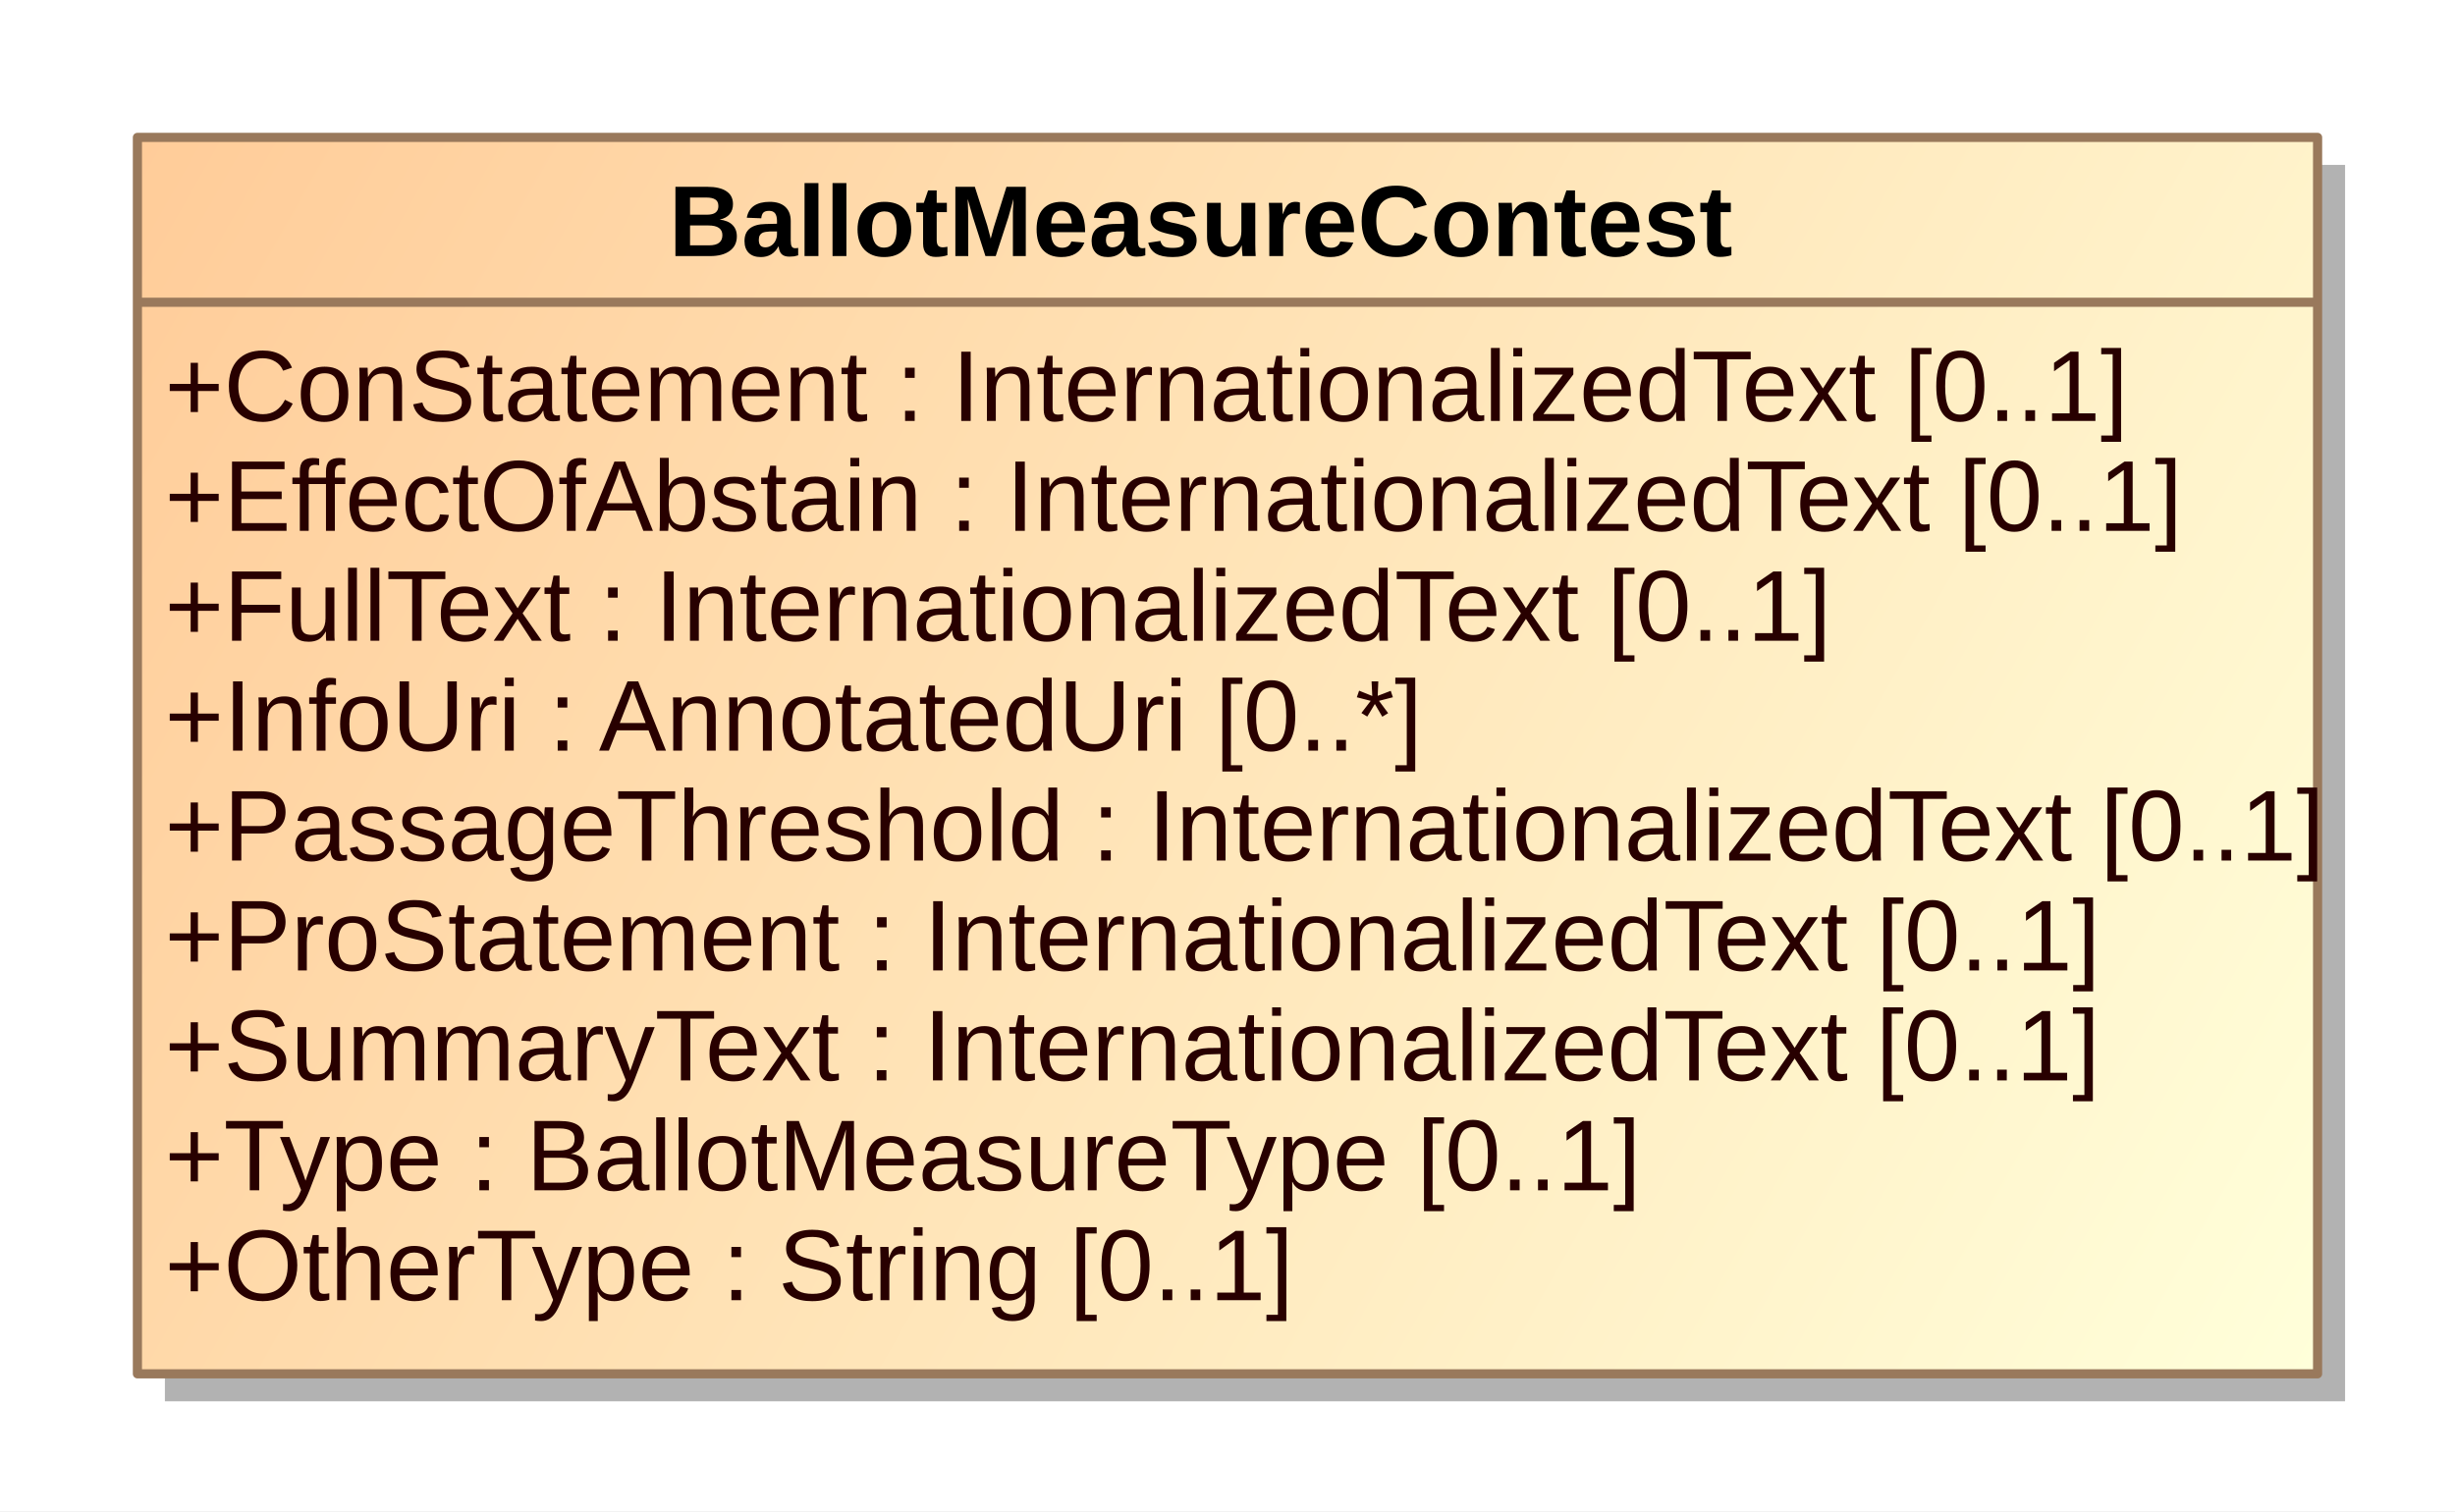
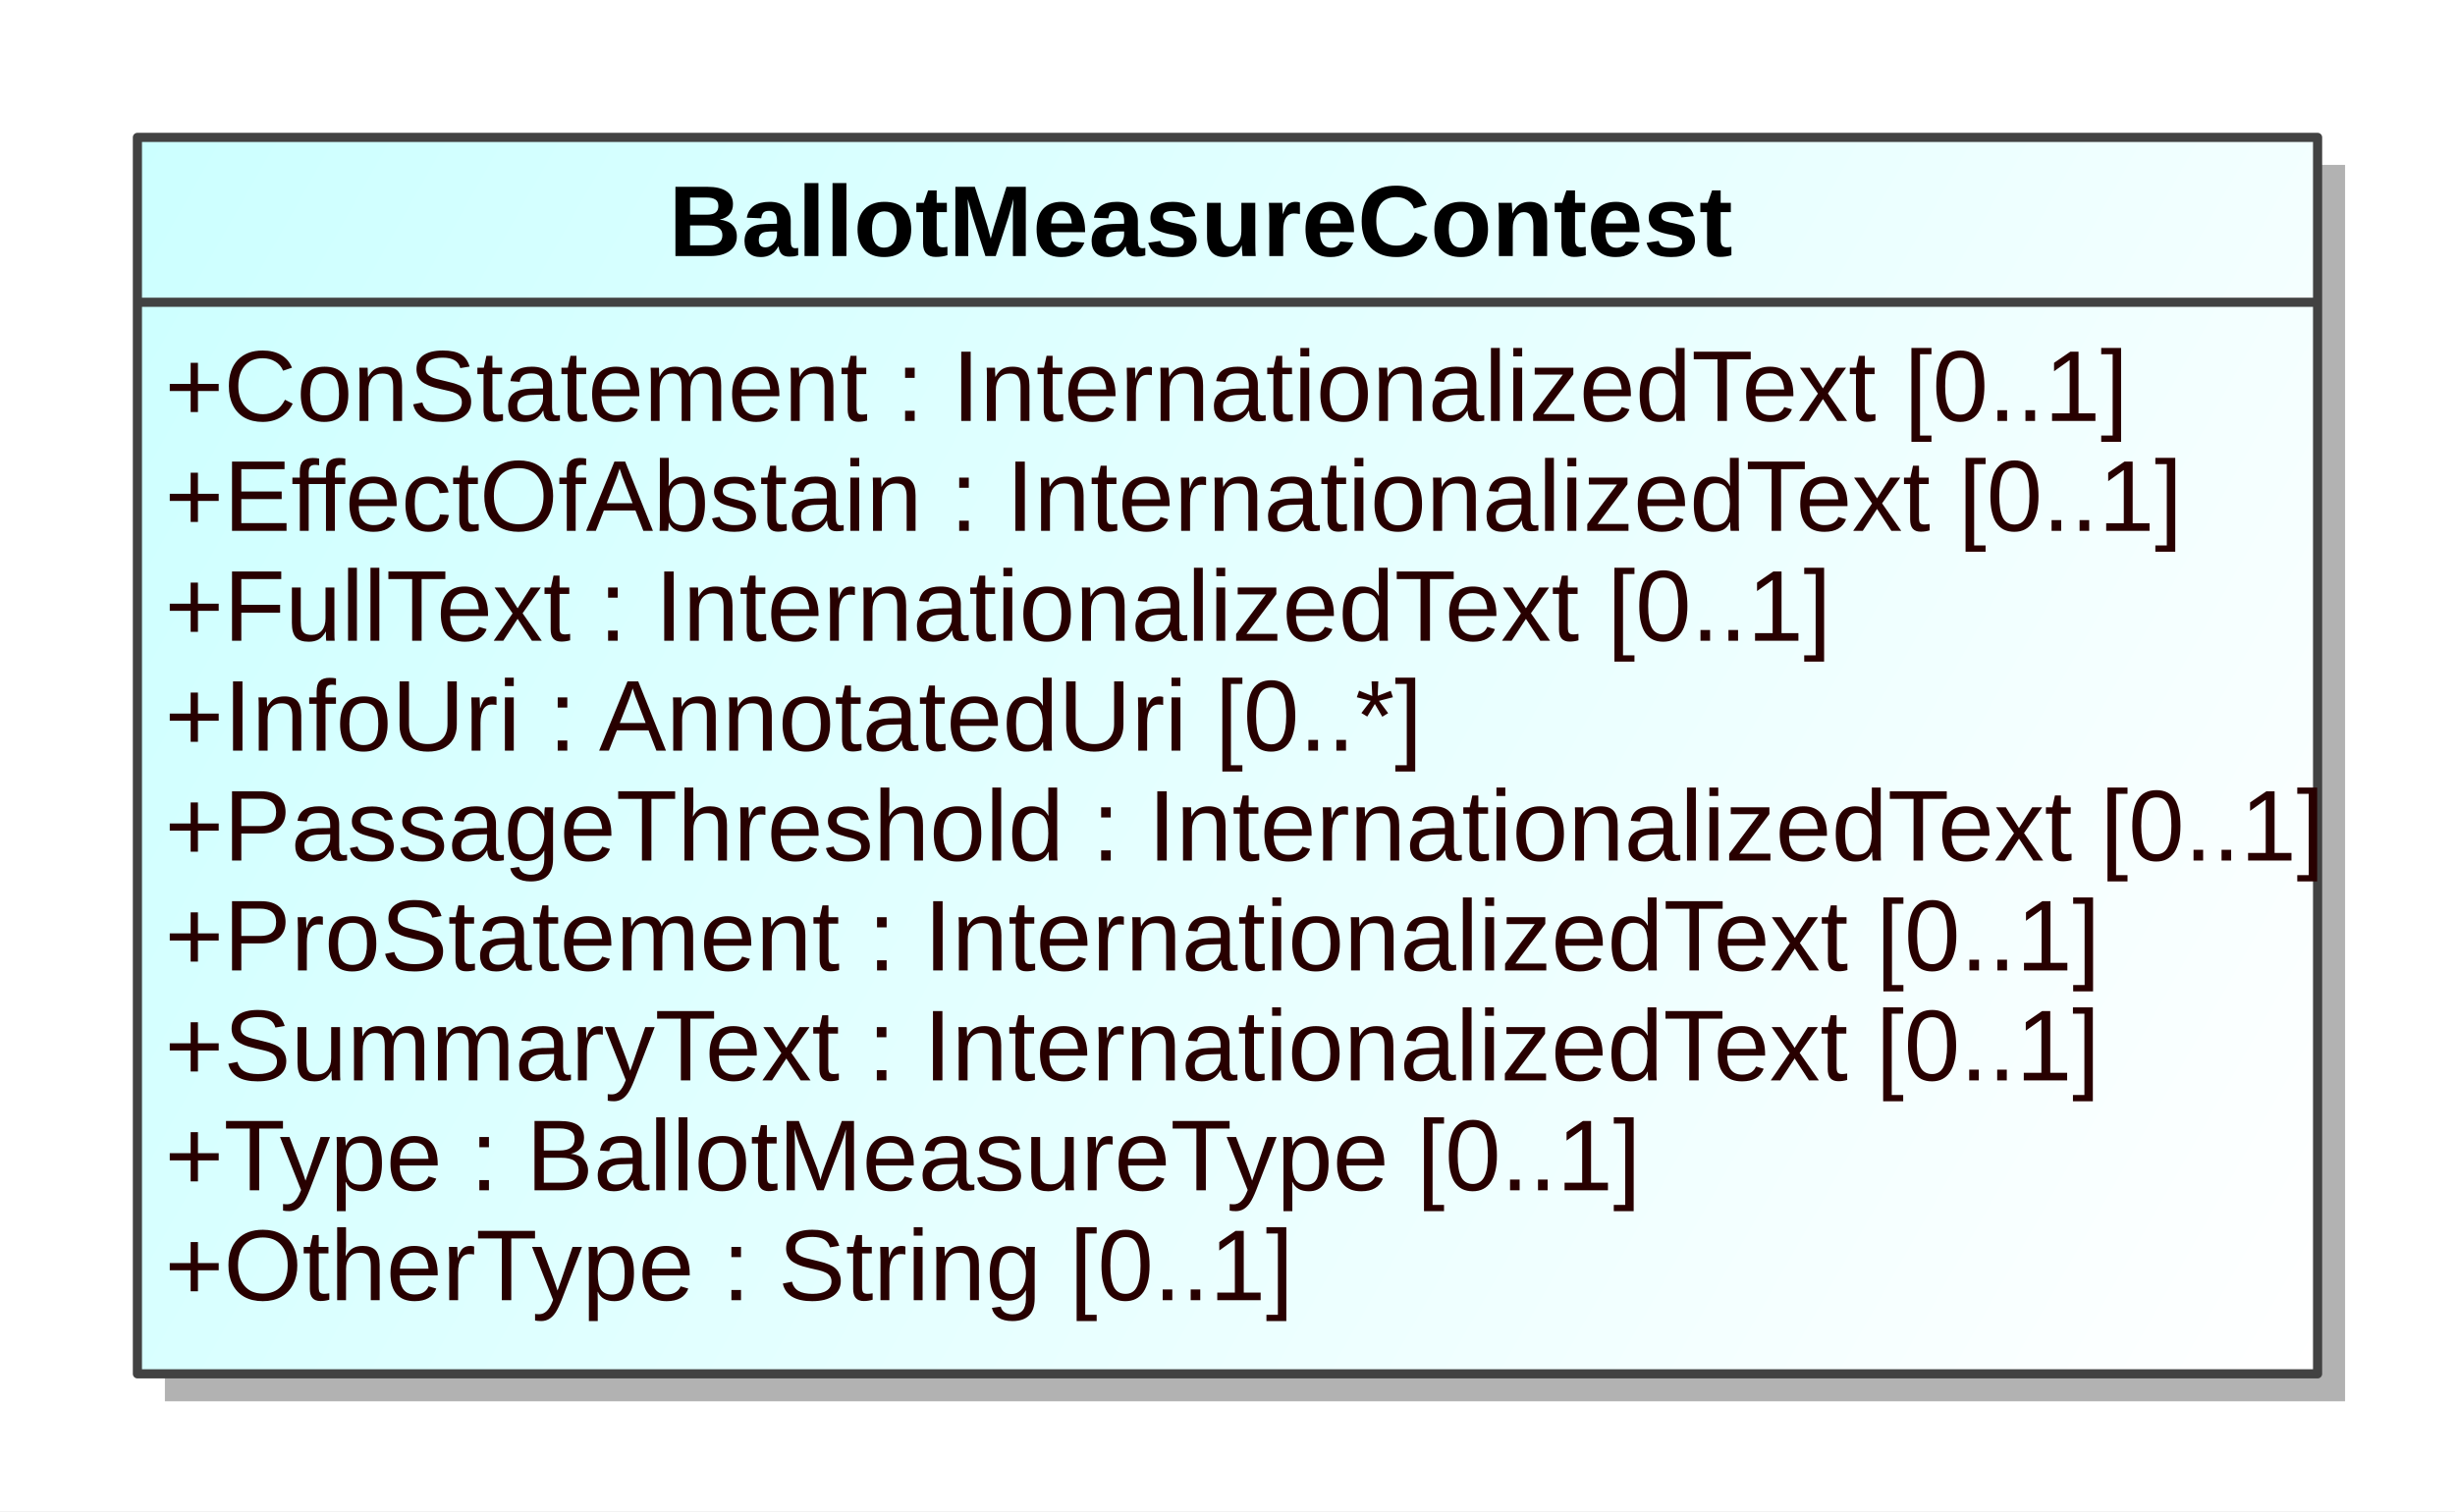
<svg xmlns="http://www.w3.org/2000/svg" fill-opacity="1" color-rendering="auto" color-interpolation="auto" text-rendering="auto" stroke="black" stroke-linecap="square" width="2.792in" stroke-miterlimit="10" shape-rendering="auto" stroke-opacity="1" fill="black" stroke-dasharray="none" font-weight="normal" stroke-width="1" viewBox="0 0 268 165" height="1.719in" font-family="'Arial'" font-style="normal" stroke-linejoin="miter" font-size="12" stroke-dashoffset="0" image-rendering="auto">
  <defs id="genericDefs" />
  <g>
    <defs id="defs1">
-       <linearGradient x1="1687" gradientUnits="userSpaceOnUse" x2="1925" y1="476" y2="611" id="linearGradient1" spreadMethod="pad">
-         <stop stop-opacity="1" stop-color="rgb(255,204,153)" offset="0%" />
-         <stop stop-opacity="1" stop-color="rgb(255,255,218)" offset="100%" />
+       <linearGradient x1="1657" gradientUnits="userSpaceOnUse" x2="1895" y1="278" y2="413" id="linearGradient1" spreadMethod="pad">
+         <stop stop-opacity="1" stop-color="rgb(204,255,255)" offset="0%" />
+         <stop stop-opacity="1" stop-color="white" offset="100%" />
      </linearGradient>
      <clipPath clipPathUnits="userSpaceOnUse" id="clipPath1">
        <path d="M0 0 L268 0 L268 165 L0 165 L0 0 Z" />
      </clipPath>
      <clipPath clipPathUnits="userSpaceOnUse" id="clipPath2">
-         <path d="M1672 461 L1940 461 L1940 626 L1672 626 L1672 461 Z" />
+         <path d="M1642 263 L1910 263 L1910 428 L1642 428 L1642 263 Z" />
      </clipPath>
    </defs>
    <g fill="white" stroke="white">
      <rect x="0" width="268" height="165" y="0" clip-path="url(#clipPath1)" stroke="none" />
-       <rect x="1690" y="479" transform="translate(-1672,-461)" clip-path="url(#clipPath2)" fill="rgb(178,178,178)" width="238" text-rendering="geometricPrecision" height="135" stroke="none" />
-       <rect x="1687" y="476" transform="translate(-1672,-461)" clip-path="url(#clipPath2)" fill="url(#linearGradient1)" width="238" text-rendering="geometricPrecision" height="135" stroke="none" />
+       <rect x="1660" y="281" transform="translate(-1642,-263)" clip-path="url(#clipPath2)" fill="rgb(178,178,178)" width="238" text-rendering="geometricPrecision" height="135" stroke="none" />
+       <rect x="1657" y="278" transform="translate(-1642,-263)" clip-path="url(#clipPath2)" fill="url(#linearGradient1)" width="238" text-rendering="geometricPrecision" height="135" stroke="none" />
    </g>
-     <g fill="rgb(153,121,92)" text-rendering="geometricPrecision" transform="translate(-1672,-461)" stroke-linecap="butt" stroke="rgb(153,121,92)" stroke-linejoin="round">
-       <rect fill="none" x="1687" width="238" height="135" y="476" clip-path="url(#clipPath2)" />
-       <line y2="494" fill="none" x1="1687" clip-path="url(#clipPath2)" x2="1925" y1="494" />
-       <text x="1690" font-size="11" y="602.958" clip-path="url(#clipPath2)" fill="rgb(40,0,0)" stroke="none" space="preserve">+OtherType : String [0..1]</text>
-       <text x="1690" font-size="11" y="590.958" clip-path="url(#clipPath2)" fill="rgb(40,0,0)" stroke="none" space="preserve">+Type : BallotMeasureType [0..1]</text>
-       <text x="1690" font-size="11" y="578.958" clip-path="url(#clipPath2)" fill="rgb(40,0,0)" stroke="none" space="preserve">+SummaryText : InternationalizedText [0..1]</text>
-       <text x="1690" font-size="11" y="566.958" clip-path="url(#clipPath2)" fill="rgb(40,0,0)" stroke="none" space="preserve">+ProStatement : InternationalizedText [0..1]</text>
-       <text x="1690" font-size="11" y="554.958" clip-path="url(#clipPath2)" fill="rgb(40,0,0)" stroke="none" space="preserve">+PassageThreshold : InternationalizedText [0..1]</text>
-       <text x="1690" font-size="11" y="542.958" clip-path="url(#clipPath2)" fill="rgb(40,0,0)" stroke="none" space="preserve">+InfoUri : AnnotatedUri [0..*]</text>
-       <text x="1690" font-size="11" y="530.958" clip-path="url(#clipPath2)" fill="rgb(40,0,0)" stroke="none" space="preserve">+FullText : InternationalizedText [0..1]</text>
-       <text x="1690" font-size="11" y="518.958" clip-path="url(#clipPath2)" fill="rgb(40,0,0)" stroke="none" space="preserve">+EffectOfAbstain : InternationalizedText [0..1]</text>
-       <text x="1690" font-size="11" y="506.958" clip-path="url(#clipPath2)" fill="rgb(40,0,0)" stroke="none" space="preserve">+ConStatement : InternationalizedText [0..1]</text>
+     <g fill="rgb(66,66,66)" text-rendering="geometricPrecision" transform="translate(-1642,-263)" stroke-linecap="butt" stroke="rgb(66,66,66)" stroke-linejoin="round">
+       <rect fill="none" x="1657" width="238" height="135" y="278" clip-path="url(#clipPath2)" />
+       <line y2="296" fill="none" x1="1657" clip-path="url(#clipPath2)" x2="1895" y1="296" />
+       <text x="1660" font-size="11" y="404.958" clip-path="url(#clipPath2)" fill="rgb(40,0,0)" stroke="none" space="preserve">+OtherType : String [0..1]</text>
+       <text x="1660" font-size="11" y="392.958" clip-path="url(#clipPath2)" fill="rgb(40,0,0)" stroke="none" space="preserve">+Type : BallotMeasureType [0..1]</text>
+       <text x="1660" font-size="11" y="380.958" clip-path="url(#clipPath2)" fill="rgb(40,0,0)" stroke="none" space="preserve">+SummaryText : InternationalizedText [0..1]</text>
+       <text x="1660" font-size="11" y="368.958" clip-path="url(#clipPath2)" fill="rgb(40,0,0)" stroke="none" space="preserve">+ProStatement : InternationalizedText [0..1]</text>
+       <text x="1660" font-size="11" y="356.958" clip-path="url(#clipPath2)" fill="rgb(40,0,0)" stroke="none" space="preserve">+PassageThreshold : InternationalizedText [0..1]</text>
+       <text x="1660" font-size="11" y="344.958" clip-path="url(#clipPath2)" fill="rgb(40,0,0)" stroke="none" space="preserve">+InfoUri : AnnotatedUri [0..*]</text>
+       <text x="1660" font-size="11" y="332.958" clip-path="url(#clipPath2)" fill="rgb(40,0,0)" stroke="none" space="preserve">+FullText : InternationalizedText [0..1]</text>
+       <text x="1660" font-size="11" y="320.958" clip-path="url(#clipPath2)" fill="rgb(40,0,0)" stroke="none" space="preserve">+EffectOfAbstain : InternationalizedText [0..1]</text>
+       <text x="1660" font-size="11" y="308.958" clip-path="url(#clipPath2)" fill="rgb(40,0,0)" stroke="none" space="preserve">+ConStatement : InternationalizedText [0..1]</text>
    </g>
-     <g text-rendering="geometricPrecision" font-size="11" font-weight="bold" transform="translate(-1672,-461)" stroke-linecap="butt" stroke-linejoin="round">
-       <text x="1745" space="preserve" y="488.958" clip-path="url(#clipPath2)" stroke="none">BallotMeasureContest</text>
+     <g text-rendering="geometricPrecision" font-size="11" font-weight="bold" transform="translate(-1642,-263)" stroke-linecap="butt" stroke-linejoin="round">
+       <text x="1715" space="preserve" y="290.958" clip-path="url(#clipPath2)" stroke="none">BallotMeasureContest</text>
    </g>
  </g>
</svg>
